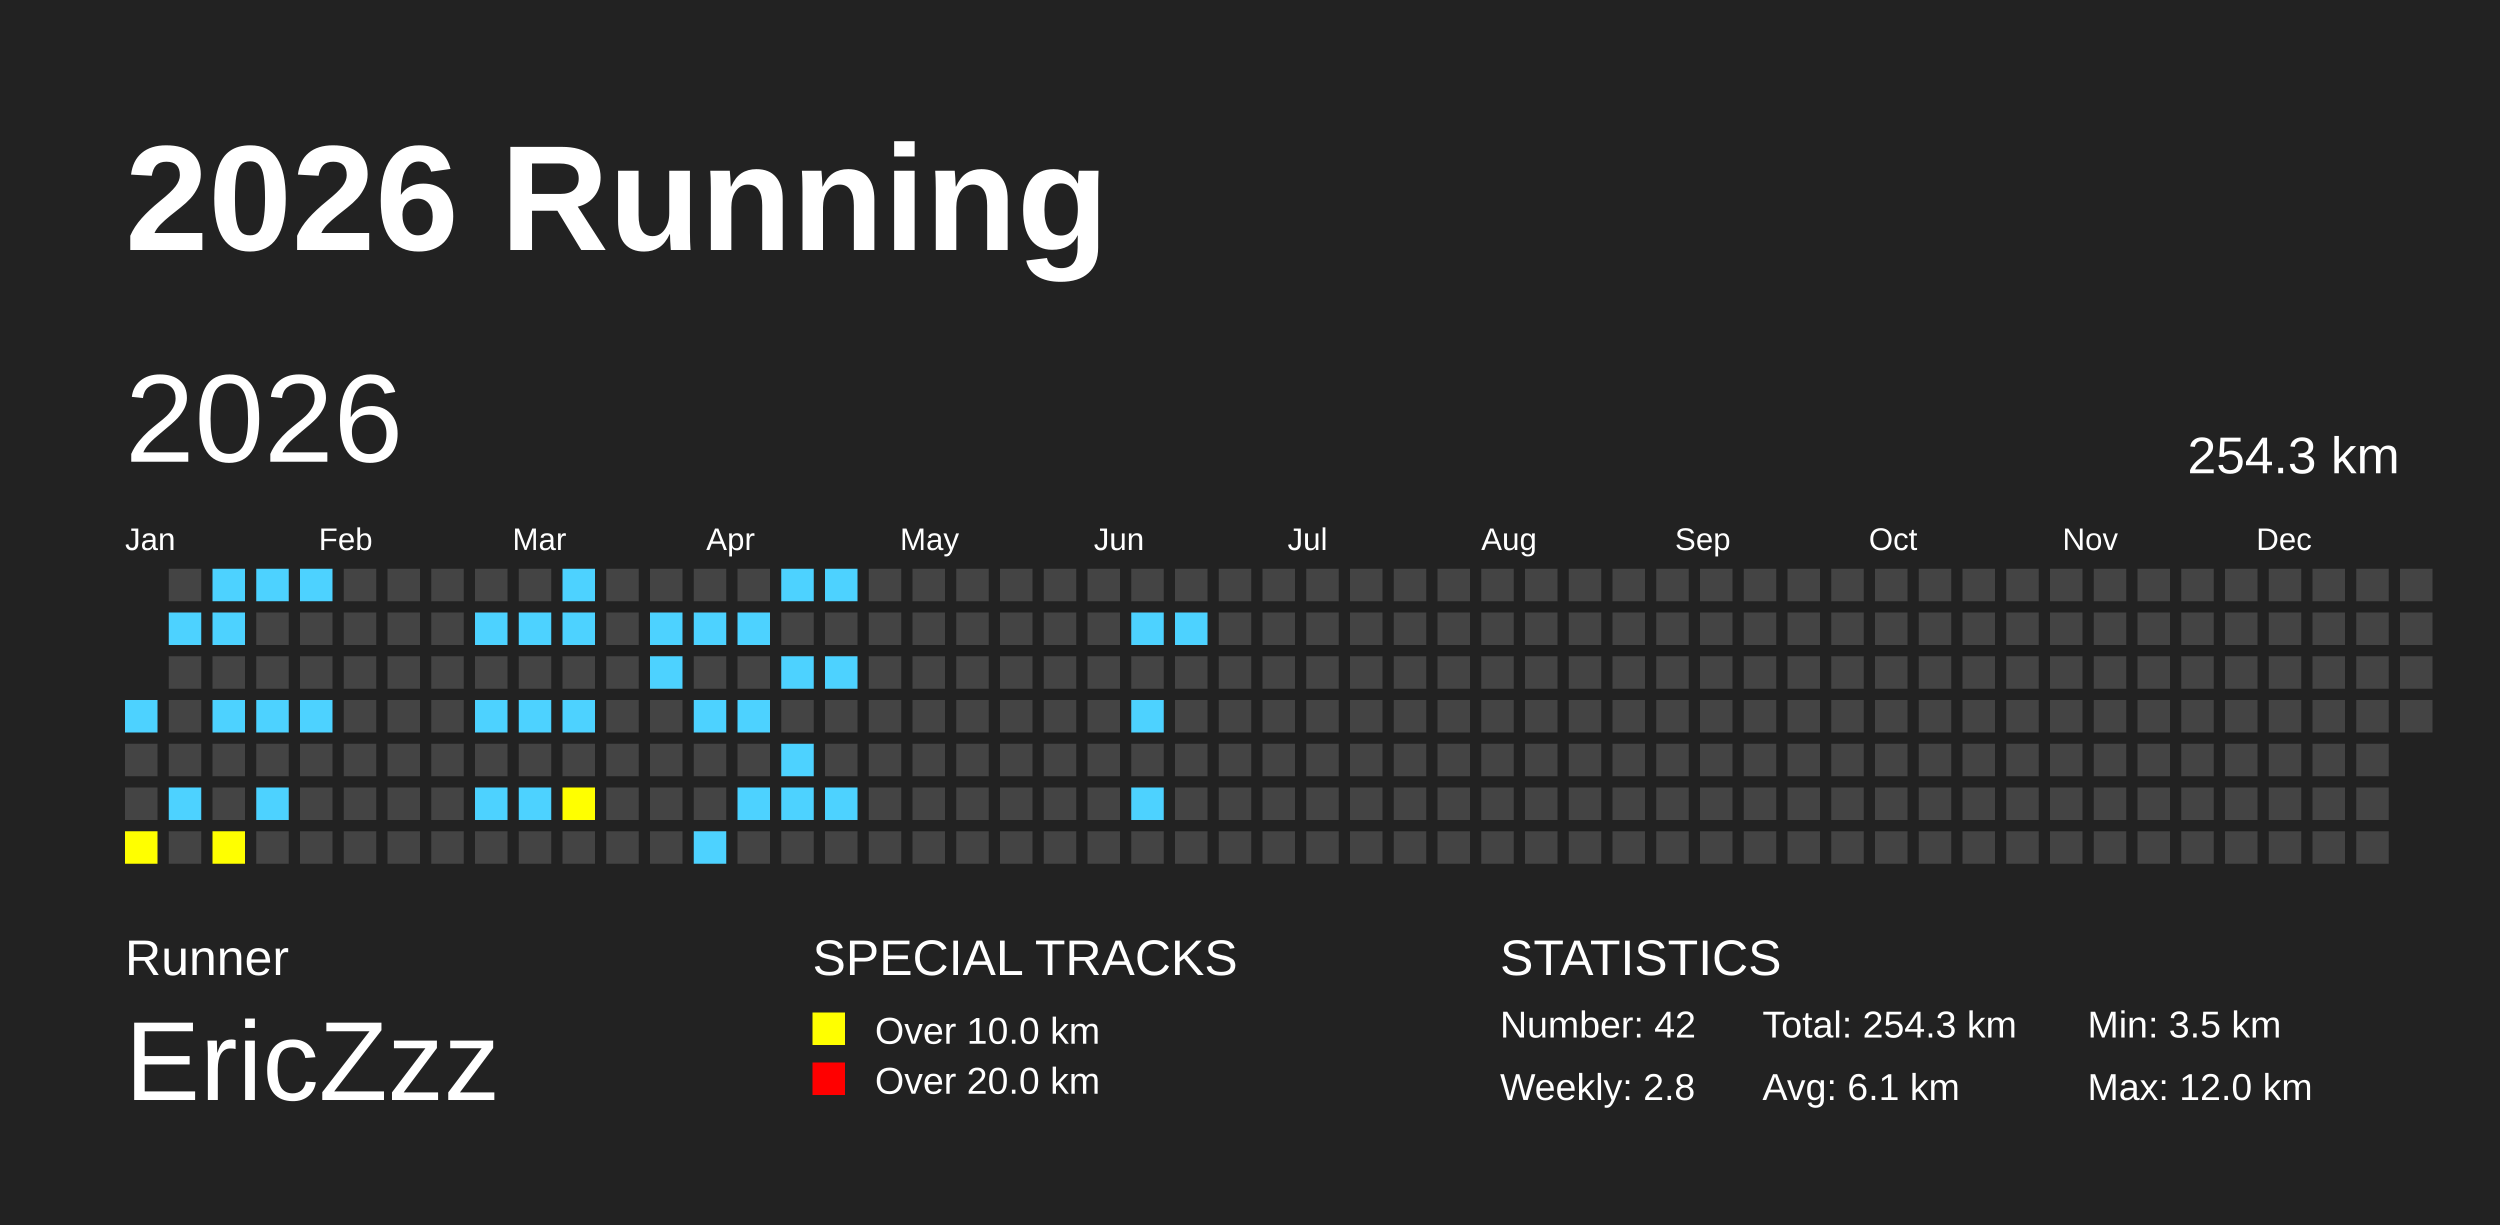
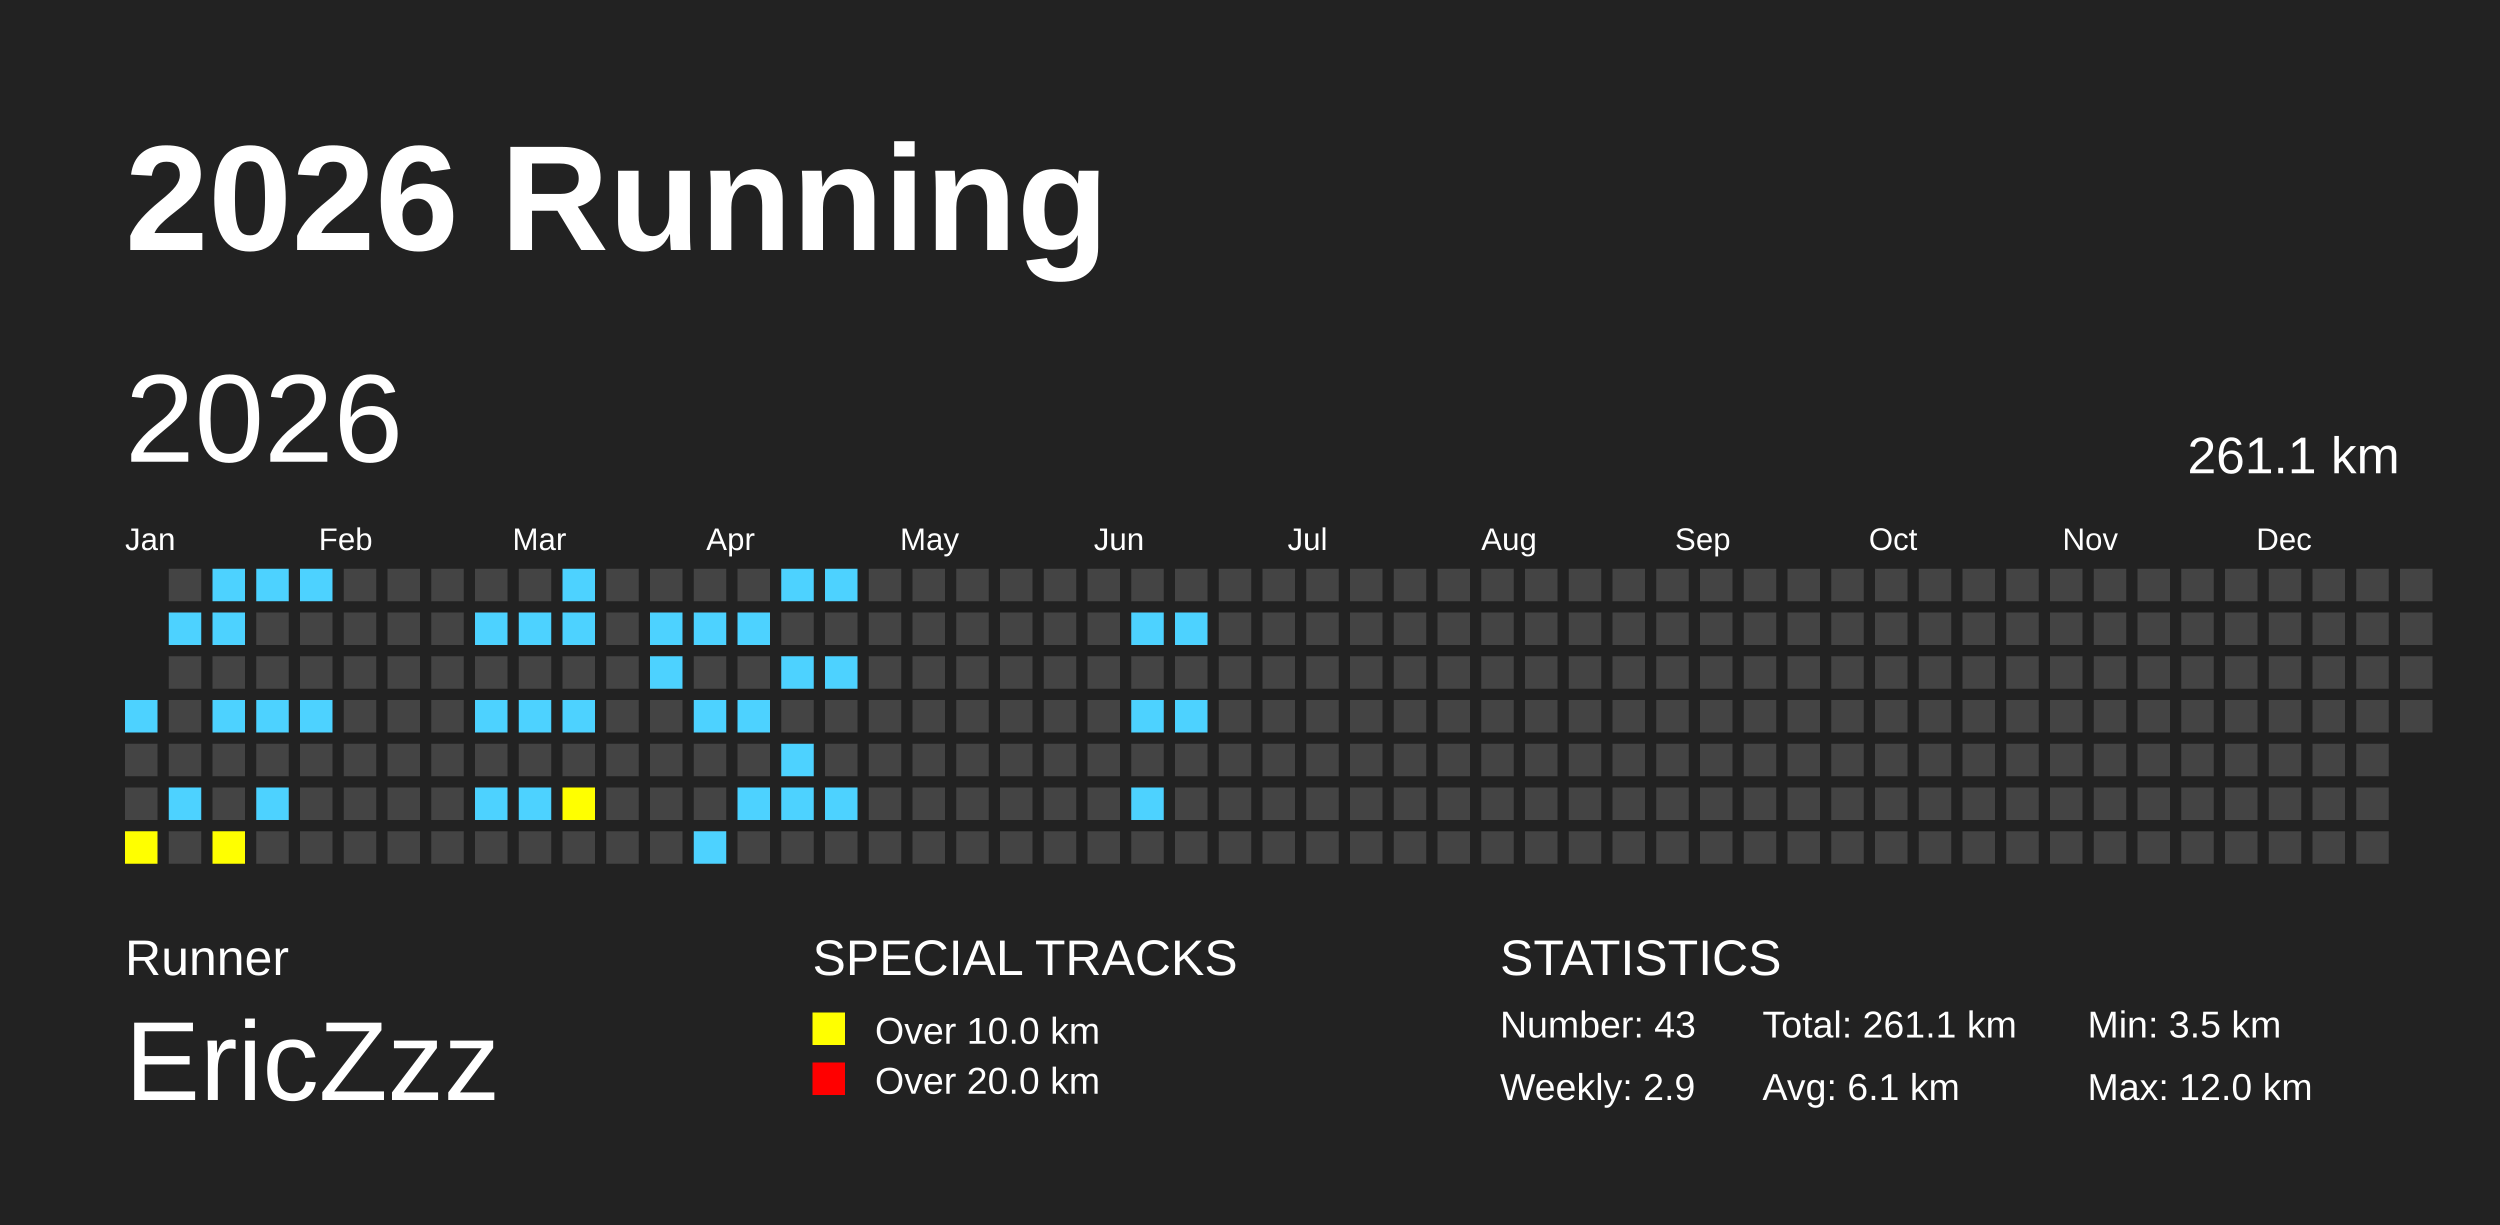
<svg xmlns="http://www.w3.org/2000/svg" baseProfile="full" height="98mm" version="1.1" viewBox="0,0,200,98" width="200mm">
  <defs />
  <rect fill="#222222" height="98" width="200" x="0" y="0" />
  <text fill="#FFFFFF" style="font-size:12px; font-family:Arial; font-weight:bold;" x="10" y="20">2026 Running</text>
  <text fill="#FFFFFF" style="font-size:4px; font-family:Arial" x="10" y="78">Runner</text>
  <text fill="#FFFFFF" style="font-size:9px; font-family:Arial" x="10" y="88">EricZzz</text>
  <text fill="#FFFFFF" style="font-size:4px; font-family:Arial" x="65" y="78">SPECIAL TRACKS</text>
  <rect fill="yellow" height="2.6" width="2.6" x="65" y="81" />
  <text fill="#FFFFFF" style="font-size:3px; font-family:Arial" x="70" y="83.5">Over 10.0 km</text>
  <rect fill="red" height="2.6" width="2.6" x="65" y="85" />
  <text fill="#FFFFFF" style="font-size:3px; font-family:Arial" x="70" y="87.5">Over 20.0 km</text>
  <text fill="#FFFFFF" style="font-size:4px; font-family:Arial" x="120" y="78">STATISTICS</text>
-   <text fill="#FFFFFF" style="font-size:3px; font-family:Arial" x="120" y="83">Number: 42</text>
-   <text fill="#FFFFFF" style="font-size:3px; font-family:Arial" x="120" y="88">Weekly: 2.8</text>
-   <text fill="#FFFFFF" style="font-size:3px; font-family:Arial" x="141" y="83">Total: 254.3 km</text>
+   <text fill="#FFFFFF" style="font-size:3px; font-family:Arial" x="120" y="83">Number: 43</text>
+   <text fill="#FFFFFF" style="font-size:3px; font-family:Arial" x="120" y="88">Weekly: 2.9</text>
+   <text fill="#FFFFFF" style="font-size:3px; font-family:Arial" x="141" y="83">Total: 261.1 km</text>
  <text fill="#FFFFFF" style="font-size:3px; font-family:Arial" x="141" y="88">Avg: 6.1 km</text>
  <text fill="#FFFFFF" style="font-size:3px; font-family:Arial" x="167" y="83">Min: 3.5 km</text>
  <text fill="#FFFFFF" style="font-size:3px; font-family:Arial" x="167" y="88">Max: 12.0 km</text>
  <text dominant-baseline="hanging" fill="#FFFFFF" style="font-size:10.0px; font-family:Arial;" x="10" y="30">2026</text>
-   <text dominant-baseline="hanging" fill="#FFFFFF" style="font-size:4.125px; font-family:Arial;" x="175" y="35">254.3 km</text>
+   <text dominant-baseline="hanging" fill="#FFFFFF" style="font-size:4.125px; font-family:Arial;" x="175" y="35">261.1 km</text>
  <text fill="#FFFFFF" style="font-size:2.5px; font-family:Arial" x="10.0" y="44">Jan</text>
  <text fill="#FFFFFF" style="font-size:2.5px; font-family:Arial" x="25.5" y="44">Feb</text>
  <text fill="#FFFFFF" style="font-size:2.5px; font-family:Arial" x="41.0" y="44">Mar</text>
  <text fill="#FFFFFF" style="font-size:2.5px; font-family:Arial" x="56.5" y="44">Apr</text>
  <text fill="#FFFFFF" style="font-size:2.5px; font-family:Arial" x="72.0" y="44">May</text>
  <text fill="#FFFFFF" style="font-size:2.5px; font-family:Arial" x="87.5" y="44">Jun</text>
  <text fill="#FFFFFF" style="font-size:2.5px; font-family:Arial" x="103.0" y="44">Jul</text>
  <text fill="#FFFFFF" style="font-size:2.5px; font-family:Arial" x="118.5" y="44">Aug</text>
  <text fill="#FFFFFF" style="font-size:2.5px; font-family:Arial" x="134.0" y="44">Sep</text>
  <text fill="#FFFFFF" style="font-size:2.5px; font-family:Arial" x="149.5" y="44">Oct</text>
  <text fill="#FFFFFF" style="font-size:2.5px; font-family:Arial" x="165.0" y="44">Nov</text>
  <text fill="#FFFFFF" style="font-size:2.5px; font-family:Arial" x="180.5" y="44">Dec</text>
  <rect fill="#4DD2FF" height="2.6" width="2.6" x="10.0" y="56.0" />
  <rect fill="#444444" height="2.6" width="2.6" x="10.0" y="59.5" />
  <rect fill="#444444" height="2.6" width="2.6" x="10.0" y="63.0" />
  <rect fill="yellow" height="2.6" width="2.6" x="10.0" y="66.5" />
  <rect fill="#444444" height="2.6" width="2.6" x="13.5" y="45.5" />
  <rect fill="#4DD2FF" height="2.6" width="2.6" x="13.5" y="49.0" />
  <rect fill="#444444" height="2.6" width="2.6" x="13.5" y="52.5" />
  <rect fill="#444444" height="2.6" width="2.6" x="13.5" y="56.0" />
  <rect fill="#444444" height="2.6" width="2.6" x="13.5" y="59.5" />
  <rect fill="#4DD2FF" height="2.6" width="2.6" x="13.5" y="63.0" />
  <rect fill="#444444" height="2.6" width="2.6" x="13.5" y="66.5" />
  <rect fill="#4DD2FF" height="2.6" width="2.6" x="17.0" y="45.5" />
  <rect fill="#4DD2FF" height="2.6" width="2.6" x="17.0" y="49.0" />
  <rect fill="#444444" height="2.6" width="2.6" x="17.0" y="52.5" />
  <rect fill="#4DD2FF" height="2.6" width="2.6" x="17.0" y="56.0" />
  <rect fill="#444444" height="2.6" width="2.6" x="17.0" y="59.5" />
  <rect fill="#444444" height="2.6" width="2.6" x="17.0" y="63.0" />
  <rect fill="yellow" height="2.6" width="2.6" x="17.0" y="66.5" />
  <rect fill="#4DD2FF" height="2.6" width="2.6" x="20.5" y="45.5" />
  <rect fill="#444444" height="2.6" width="2.6" x="20.5" y="49.0" />
  <rect fill="#444444" height="2.6" width="2.6" x="20.5" y="52.5" />
  <rect fill="#4DD2FF" height="2.6" width="2.6" x="20.5" y="56.0" />
  <rect fill="#444444" height="2.6" width="2.6" x="20.5" y="59.5" />
  <rect fill="#4DD2FF" height="2.6" width="2.6" x="20.5" y="63.0" />
  <rect fill="#444444" height="2.6" width="2.6" x="20.5" y="66.5" />
  <rect fill="#4DD2FF" height="2.6" width="2.6" x="24.0" y="45.5" />
  <rect fill="#444444" height="2.6" width="2.6" x="24.0" y="49.0" />
  <rect fill="#444444" height="2.6" width="2.6" x="24.0" y="52.5" />
  <rect fill="#4DD2FF" height="2.6" width="2.6" x="24.0" y="56.0" />
  <rect fill="#444444" height="2.6" width="2.6" x="24.0" y="59.5" />
  <rect fill="#444444" height="2.6" width="2.6" x="24.0" y="63.0" />
  <rect fill="#444444" height="2.6" width="2.6" x="24.0" y="66.5" />
  <rect fill="#444444" height="2.6" width="2.6" x="27.5" y="45.5" />
  <rect fill="#444444" height="2.6" width="2.6" x="27.5" y="49.0" />
  <rect fill="#444444" height="2.6" width="2.6" x="27.5" y="52.5" />
  <rect fill="#444444" height="2.6" width="2.6" x="27.5" y="56.0" />
  <rect fill="#444444" height="2.6" width="2.6" x="27.5" y="59.5" />
  <rect fill="#444444" height="2.6" width="2.6" x="27.5" y="63.0" />
  <rect fill="#444444" height="2.6" width="2.6" x="27.5" y="66.5" />
  <rect fill="#444444" height="2.6" width="2.6" x="31.0" y="45.5" />
  <rect fill="#444444" height="2.6" width="2.6" x="31.0" y="49.0" />
  <rect fill="#444444" height="2.6" width="2.6" x="31.0" y="52.5" />
  <rect fill="#444444" height="2.6" width="2.6" x="31.0" y="56.0" />
  <rect fill="#444444" height="2.6" width="2.6" x="31.0" y="59.5" />
  <rect fill="#444444" height="2.6" width="2.6" x="31.0" y="63.0" />
  <rect fill="#444444" height="2.6" width="2.6" x="31.0" y="66.5" />
  <rect fill="#444444" height="2.6" width="2.6" x="34.5" y="45.5" />
  <rect fill="#444444" height="2.6" width="2.6" x="34.5" y="49.0" />
  <rect fill="#444444" height="2.6" width="2.6" x="34.5" y="52.5" />
  <rect fill="#444444" height="2.6" width="2.6" x="34.5" y="56.0" />
  <rect fill="#444444" height="2.6" width="2.6" x="34.5" y="59.5" />
  <rect fill="#444444" height="2.6" width="2.6" x="34.5" y="63.0" />
  <rect fill="#444444" height="2.6" width="2.6" x="34.5" y="66.5" />
  <rect fill="#444444" height="2.6" width="2.6" x="38.0" y="45.5" />
  <rect fill="#4DD2FF" height="2.6" width="2.6" x="38.0" y="49.0" />
  <rect fill="#444444" height="2.6" width="2.6" x="38.0" y="52.5" />
  <rect fill="#4DD2FF" height="2.6" width="2.6" x="38.0" y="56.0" />
  <rect fill="#444444" height="2.6" width="2.6" x="38.0" y="59.5" />
  <rect fill="#4DD2FF" height="2.6" width="2.6" x="38.0" y="63.0" />
  <rect fill="#444444" height="2.6" width="2.6" x="38.0" y="66.5" />
  <rect fill="#444444" height="2.6" width="2.6" x="41.5" y="45.5" />
  <rect fill="#4DD2FF" height="2.6" width="2.6" x="41.5" y="49.0" />
  <rect fill="#444444" height="2.6" width="2.6" x="41.5" y="52.5" />
  <rect fill="#4DD2FF" height="2.6" width="2.6" x="41.5" y="56.0" />
  <rect fill="#444444" height="2.6" width="2.6" x="41.5" y="59.5" />
  <rect fill="#4DD2FF" height="2.6" width="2.6" x="41.5" y="63.0" />
  <rect fill="#444444" height="2.6" width="2.6" x="41.5" y="66.5" />
  <rect fill="#4DD2FF" height="2.6" width="2.6" x="45.0" y="45.5" />
  <rect fill="#4DD2FF" height="2.6" width="2.6" x="45.0" y="49.0" />
  <rect fill="#444444" height="2.6" width="2.6" x="45.0" y="52.5" />
  <rect fill="#4DD2FF" height="2.6" width="2.6" x="45.0" y="56.0" />
  <rect fill="#444444" height="2.6" width="2.6" x="45.0" y="59.5" />
  <rect fill="yellow" height="2.6" width="2.6" x="45.0" y="63.0" />
  <rect fill="#444444" height="2.6" width="2.6" x="45.0" y="66.5" />
  <rect fill="#444444" height="2.6" width="2.6" x="48.5" y="45.5" />
  <rect fill="#444444" height="2.6" width="2.6" x="48.5" y="49.0" />
  <rect fill="#444444" height="2.6" width="2.6" x="48.5" y="52.5" />
  <rect fill="#444444" height="2.6" width="2.6" x="48.5" y="56.0" />
  <rect fill="#444444" height="2.6" width="2.6" x="48.5" y="59.5" />
  <rect fill="#444444" height="2.6" width="2.6" x="48.5" y="63.0" />
  <rect fill="#444444" height="2.6" width="2.6" x="48.5" y="66.5" />
  <rect fill="#444444" height="2.6" width="2.6" x="52.0" y="45.5" />
  <rect fill="#4DD2FF" height="2.6" width="2.6" x="52.0" y="49.0" />
  <rect fill="#4DD2FF" height="2.6" width="2.6" x="52.0" y="52.5" />
  <rect fill="#444444" height="2.6" width="2.6" x="52.0" y="56.0" />
  <rect fill="#444444" height="2.6" width="2.6" x="52.0" y="59.5" />
  <rect fill="#444444" height="2.6" width="2.6" x="52.0" y="63.0" />
  <rect fill="#444444" height="2.6" width="2.6" x="52.0" y="66.5" />
  <rect fill="#444444" height="2.6" width="2.6" x="55.5" y="45.5" />
  <rect fill="#4DD2FF" height="2.6" width="2.6" x="55.5" y="49.0" />
  <rect fill="#444444" height="2.6" width="2.6" x="55.5" y="52.5" />
  <rect fill="#4DD2FF" height="2.6" width="2.6" x="55.5" y="56.0" />
  <rect fill="#444444" height="2.6" width="2.6" x="55.5" y="59.5" />
  <rect fill="#444444" height="2.6" width="2.6" x="55.5" y="63.0" />
  <rect fill="#4DD2FF" height="2.6" width="2.6" x="55.5" y="66.5" />
  <rect fill="#444444" height="2.6" width="2.6" x="59.0" y="45.5" />
  <rect fill="#4DD2FF" height="2.6" width="2.6" x="59.0" y="49.0" />
  <rect fill="#444444" height="2.6" width="2.6" x="59.0" y="52.5" />
  <rect fill="#4DD2FF" height="2.6" width="2.6" x="59.0" y="56.0" />
  <rect fill="#444444" height="2.6" width="2.6" x="59.0" y="59.5" />
  <rect fill="#4DD2FF" height="2.6" width="2.6" x="59.0" y="63.0" />
  <rect fill="#444444" height="2.6" width="2.6" x="59.0" y="66.5" />
  <rect fill="#4DD2FF" height="2.6" width="2.6" x="62.5" y="45.5" />
  <rect fill="#444444" height="2.6" width="2.6" x="62.5" y="49.0" />
  <rect fill="#4DD2FF" height="2.6" width="2.6" x="62.5" y="52.5" />
  <rect fill="#444444" height="2.6" width="2.6" x="62.5" y="56.0" />
  <rect fill="#4DD2FF" height="2.6" width="2.6" x="62.5" y="59.5" />
  <rect fill="#4DD2FF" height="2.6" width="2.6" x="62.5" y="63.0" />
  <rect fill="#444444" height="2.6" width="2.6" x="62.5" y="66.5" />
  <rect fill="#4DD2FF" height="2.6" width="2.6" x="66.0" y="45.5" />
  <rect fill="#444444" height="2.6" width="2.6" x="66.0" y="49.0" />
  <rect fill="#4DD2FF" height="2.6" width="2.6" x="66.0" y="52.5" />
  <rect fill="#444444" height="2.6" width="2.6" x="66.0" y="56.0" />
  <rect fill="#444444" height="2.6" width="2.6" x="66.0" y="59.5" />
  <rect fill="#4DD2FF" height="2.6" width="2.6" x="66.0" y="63.0" />
  <rect fill="#444444" height="2.6" width="2.6" x="66.0" y="66.5" />
  <rect fill="#444444" height="2.6" width="2.6" x="69.5" y="45.5" />
  <rect fill="#444444" height="2.6" width="2.6" x="69.5" y="49.0" />
  <rect fill="#444444" height="2.6" width="2.6" x="69.5" y="52.5" />
  <rect fill="#444444" height="2.6" width="2.6" x="69.5" y="56.0" />
  <rect fill="#444444" height="2.6" width="2.6" x="69.5" y="59.5" />
  <rect fill="#444444" height="2.6" width="2.6" x="69.5" y="63.0" />
  <rect fill="#444444" height="2.6" width="2.6" x="69.5" y="66.5" />
  <rect fill="#444444" height="2.6" width="2.6" x="73.0" y="45.5" />
  <rect fill="#444444" height="2.6" width="2.6" x="73.0" y="49.0" />
  <rect fill="#444444" height="2.6" width="2.6" x="73.0" y="52.5" />
  <rect fill="#444444" height="2.6" width="2.6" x="73.0" y="56.0" />
  <rect fill="#444444" height="2.6" width="2.6" x="73.0" y="59.5" />
  <rect fill="#444444" height="2.6" width="2.6" x="73.0" y="63.0" />
  <rect fill="#444444" height="2.6" width="2.6" x="73.0" y="66.5" />
  <rect fill="#444444" height="2.6" width="2.6" x="76.5" y="45.5" />
  <rect fill="#444444" height="2.6" width="2.6" x="76.5" y="49.0" />
  <rect fill="#444444" height="2.6" width="2.6" x="76.5" y="52.5" />
  <rect fill="#444444" height="2.6" width="2.6" x="76.5" y="56.0" />
  <rect fill="#444444" height="2.6" width="2.6" x="76.5" y="59.5" />
  <rect fill="#444444" height="2.6" width="2.6" x="76.5" y="63.0" />
  <rect fill="#444444" height="2.6" width="2.6" x="76.5" y="66.5" />
  <rect fill="#444444" height="2.6" width="2.6" x="80.0" y="45.5" />
  <rect fill="#444444" height="2.6" width="2.6" x="80.0" y="49.0" />
  <rect fill="#444444" height="2.6" width="2.6" x="80.0" y="52.5" />
  <rect fill="#444444" height="2.6" width="2.6" x="80.0" y="56.0" />
  <rect fill="#444444" height="2.6" width="2.6" x="80.0" y="59.5" />
  <rect fill="#444444" height="2.6" width="2.6" x="80.0" y="63.0" />
  <rect fill="#444444" height="2.6" width="2.6" x="80.0" y="66.5" />
  <rect fill="#444444" height="2.6" width="2.6" x="83.5" y="45.5" />
  <rect fill="#444444" height="2.6" width="2.6" x="83.5" y="49.0" />
  <rect fill="#444444" height="2.6" width="2.6" x="83.5" y="52.5" />
  <rect fill="#444444" height="2.6" width="2.6" x="83.5" y="56.0" />
  <rect fill="#444444" height="2.6" width="2.6" x="83.5" y="59.5" />
  <rect fill="#444444" height="2.6" width="2.6" x="83.5" y="63.0" />
  <rect fill="#444444" height="2.6" width="2.6" x="83.5" y="66.5" />
  <rect fill="#444444" height="2.6" width="2.6" x="87.0" y="45.5" />
  <rect fill="#444444" height="2.6" width="2.6" x="87.0" y="49.0" />
  <rect fill="#444444" height="2.6" width="2.6" x="87.0" y="52.5" />
  <rect fill="#444444" height="2.6" width="2.6" x="87.0" y="56.0" />
  <rect fill="#444444" height="2.6" width="2.6" x="87.0" y="59.5" />
  <rect fill="#444444" height="2.6" width="2.6" x="87.0" y="63.0" />
  <rect fill="#444444" height="2.6" width="2.6" x="87.0" y="66.5" />
  <rect fill="#444444" height="2.6" width="2.6" x="90.5" y="45.5" />
  <rect fill="#4DD2FF" height="2.6" width="2.6" x="90.5" y="49.0" />
  <rect fill="#444444" height="2.6" width="2.6" x="90.5" y="52.5" />
  <rect fill="#4DD2FF" height="2.6" width="2.6" x="90.5" y="56.0" />
  <rect fill="#444444" height="2.6" width="2.6" x="90.5" y="59.5" />
  <rect fill="#4DD2FF" height="2.6" width="2.6" x="90.5" y="63.0" />
  <rect fill="#444444" height="2.6" width="2.6" x="90.5" y="66.5" />
  <rect fill="#444444" height="2.6" width="2.6" x="94.0" y="45.5" />
  <rect fill="#4DD2FF" height="2.6" width="2.6" x="94.0" y="49.0" />
  <rect fill="#444444" height="2.6" width="2.6" x="94.0" y="52.5" />
-   <rect fill="#444444" height="2.6" width="2.6" x="94.0" y="56.0" />
+   <rect fill="#4DD2FF" height="2.6" width="2.6" x="94.0" y="56.0" />
  <rect fill="#444444" height="2.6" width="2.6" x="94.0" y="59.5" />
  <rect fill="#444444" height="2.6" width="2.6" x="94.0" y="63.0" />
  <rect fill="#444444" height="2.6" width="2.6" x="94.0" y="66.5" />
  <rect fill="#444444" height="2.6" width="2.6" x="97.5" y="45.5" />
  <rect fill="#444444" height="2.6" width="2.6" x="97.5" y="49.0" />
  <rect fill="#444444" height="2.6" width="2.6" x="97.5" y="52.5" />
  <rect fill="#444444" height="2.6" width="2.6" x="97.5" y="56.0" />
  <rect fill="#444444" height="2.6" width="2.6" x="97.5" y="59.5" />
  <rect fill="#444444" height="2.6" width="2.6" x="97.5" y="63.0" />
  <rect fill="#444444" height="2.6" width="2.6" x="97.5" y="66.5" />
  <rect fill="#444444" height="2.6" width="2.6" x="101.0" y="45.5" />
  <rect fill="#444444" height="2.6" width="2.6" x="101.0" y="49.0" />
  <rect fill="#444444" height="2.6" width="2.6" x="101.0" y="52.5" />
  <rect fill="#444444" height="2.6" width="2.6" x="101.0" y="56.0" />
  <rect fill="#444444" height="2.6" width="2.6" x="101.0" y="59.5" />
  <rect fill="#444444" height="2.6" width="2.6" x="101.0" y="63.0" />
  <rect fill="#444444" height="2.6" width="2.6" x="101.0" y="66.5" />
  <rect fill="#444444" height="2.6" width="2.6" x="104.5" y="45.5" />
  <rect fill="#444444" height="2.6" width="2.6" x="104.5" y="49.0" />
  <rect fill="#444444" height="2.6" width="2.6" x="104.5" y="52.5" />
  <rect fill="#444444" height="2.6" width="2.6" x="104.5" y="56.0" />
  <rect fill="#444444" height="2.6" width="2.6" x="104.5" y="59.5" />
  <rect fill="#444444" height="2.6" width="2.6" x="104.5" y="63.0" />
  <rect fill="#444444" height="2.6" width="2.6" x="104.5" y="66.5" />
  <rect fill="#444444" height="2.6" width="2.6" x="108.0" y="45.5" />
  <rect fill="#444444" height="2.6" width="2.6" x="108.0" y="49.0" />
  <rect fill="#444444" height="2.6" width="2.6" x="108.0" y="52.5" />
  <rect fill="#444444" height="2.6" width="2.6" x="108.0" y="56.0" />
  <rect fill="#444444" height="2.6" width="2.6" x="108.0" y="59.5" />
  <rect fill="#444444" height="2.6" width="2.6" x="108.0" y="63.0" />
  <rect fill="#444444" height="2.6" width="2.6" x="108.0" y="66.5" />
  <rect fill="#444444" height="2.6" width="2.6" x="111.5" y="45.5" />
  <rect fill="#444444" height="2.6" width="2.6" x="111.5" y="49.0" />
  <rect fill="#444444" height="2.6" width="2.6" x="111.5" y="52.5" />
  <rect fill="#444444" height="2.6" width="2.6" x="111.5" y="56.0" />
  <rect fill="#444444" height="2.6" width="2.6" x="111.5" y="59.5" />
  <rect fill="#444444" height="2.6" width="2.6" x="111.5" y="63.0" />
  <rect fill="#444444" height="2.6" width="2.6" x="111.5" y="66.5" />
  <rect fill="#444444" height="2.6" width="2.6" x="115.0" y="45.5" />
  <rect fill="#444444" height="2.6" width="2.6" x="115.0" y="49.0" />
  <rect fill="#444444" height="2.6" width="2.6" x="115.0" y="52.5" />
  <rect fill="#444444" height="2.6" width="2.6" x="115.0" y="56.0" />
  <rect fill="#444444" height="2.6" width="2.6" x="115.0" y="59.5" />
  <rect fill="#444444" height="2.6" width="2.6" x="115.0" y="63.0" />
  <rect fill="#444444" height="2.6" width="2.6" x="115.0" y="66.5" />
  <rect fill="#444444" height="2.6" width="2.6" x="118.5" y="45.5" />
  <rect fill="#444444" height="2.6" width="2.6" x="118.5" y="49.0" />
  <rect fill="#444444" height="2.6" width="2.6" x="118.5" y="52.5" />
  <rect fill="#444444" height="2.6" width="2.6" x="118.5" y="56.0" />
  <rect fill="#444444" height="2.6" width="2.6" x="118.5" y="59.5" />
  <rect fill="#444444" height="2.6" width="2.6" x="118.5" y="63.0" />
  <rect fill="#444444" height="2.6" width="2.6" x="118.5" y="66.5" />
  <rect fill="#444444" height="2.6" width="2.6" x="122.0" y="45.5" />
  <rect fill="#444444" height="2.6" width="2.6" x="122.0" y="49.0" />
  <rect fill="#444444" height="2.6" width="2.6" x="122.0" y="52.5" />
  <rect fill="#444444" height="2.6" width="2.6" x="122.0" y="56.0" />
  <rect fill="#444444" height="2.6" width="2.6" x="122.0" y="59.5" />
  <rect fill="#444444" height="2.6" width="2.6" x="122.0" y="63.0" />
  <rect fill="#444444" height="2.6" width="2.6" x="122.0" y="66.5" />
  <rect fill="#444444" height="2.6" width="2.6" x="125.5" y="45.5" />
  <rect fill="#444444" height="2.6" width="2.6" x="125.5" y="49.0" />
  <rect fill="#444444" height="2.6" width="2.6" x="125.5" y="52.5" />
  <rect fill="#444444" height="2.6" width="2.6" x="125.5" y="56.0" />
  <rect fill="#444444" height="2.6" width="2.6" x="125.5" y="59.5" />
  <rect fill="#444444" height="2.6" width="2.6" x="125.5" y="63.0" />
  <rect fill="#444444" height="2.6" width="2.6" x="125.5" y="66.5" />
  <rect fill="#444444" height="2.6" width="2.6" x="129.0" y="45.5" />
  <rect fill="#444444" height="2.6" width="2.6" x="129.0" y="49.0" />
  <rect fill="#444444" height="2.6" width="2.6" x="129.0" y="52.5" />
  <rect fill="#444444" height="2.6" width="2.6" x="129.0" y="56.0" />
  <rect fill="#444444" height="2.6" width="2.6" x="129.0" y="59.5" />
  <rect fill="#444444" height="2.6" width="2.6" x="129.0" y="63.0" />
  <rect fill="#444444" height="2.6" width="2.6" x="129.0" y="66.5" />
  <rect fill="#444444" height="2.6" width="2.6" x="132.5" y="45.5" />
  <rect fill="#444444" height="2.6" width="2.6" x="132.5" y="49.0" />
  <rect fill="#444444" height="2.6" width="2.6" x="132.5" y="52.5" />
  <rect fill="#444444" height="2.6" width="2.6" x="132.5" y="56.0" />
  <rect fill="#444444" height="2.6" width="2.6" x="132.5" y="59.5" />
  <rect fill="#444444" height="2.6" width="2.6" x="132.5" y="63.0" />
  <rect fill="#444444" height="2.6" width="2.6" x="132.5" y="66.5" />
  <rect fill="#444444" height="2.6" width="2.6" x="136.0" y="45.5" />
  <rect fill="#444444" height="2.6" width="2.6" x="136.0" y="49.0" />
  <rect fill="#444444" height="2.6" width="2.6" x="136.0" y="52.5" />
  <rect fill="#444444" height="2.6" width="2.6" x="136.0" y="56.0" />
  <rect fill="#444444" height="2.6" width="2.6" x="136.0" y="59.5" />
  <rect fill="#444444" height="2.6" width="2.6" x="136.0" y="63.0" />
  <rect fill="#444444" height="2.6" width="2.6" x="136.0" y="66.5" />
  <rect fill="#444444" height="2.6" width="2.6" x="139.5" y="45.5" />
  <rect fill="#444444" height="2.6" width="2.6" x="139.5" y="49.0" />
  <rect fill="#444444" height="2.6" width="2.6" x="139.5" y="52.5" />
  <rect fill="#444444" height="2.6" width="2.6" x="139.5" y="56.0" />
  <rect fill="#444444" height="2.6" width="2.6" x="139.5" y="59.5" />
  <rect fill="#444444" height="2.6" width="2.6" x="139.5" y="63.0" />
  <rect fill="#444444" height="2.6" width="2.6" x="139.5" y="66.5" />
  <rect fill="#444444" height="2.6" width="2.6" x="143.0" y="45.5" />
  <rect fill="#444444" height="2.6" width="2.6" x="143.0" y="49.0" />
  <rect fill="#444444" height="2.6" width="2.6" x="143.0" y="52.5" />
  <rect fill="#444444" height="2.6" width="2.6" x="143.0" y="56.0" />
  <rect fill="#444444" height="2.6" width="2.6" x="143.0" y="59.5" />
  <rect fill="#444444" height="2.6" width="2.6" x="143.0" y="63.0" />
  <rect fill="#444444" height="2.6" width="2.6" x="143.0" y="66.5" />
  <rect fill="#444444" height="2.6" width="2.6" x="146.5" y="45.5" />
  <rect fill="#444444" height="2.6" width="2.6" x="146.5" y="49.0" />
  <rect fill="#444444" height="2.6" width="2.6" x="146.5" y="52.5" />
  <rect fill="#444444" height="2.6" width="2.6" x="146.5" y="56.0" />
  <rect fill="#444444" height="2.6" width="2.6" x="146.5" y="59.5" />
  <rect fill="#444444" height="2.6" width="2.6" x="146.5" y="63.0" />
  <rect fill="#444444" height="2.6" width="2.6" x="146.5" y="66.5" />
  <rect fill="#444444" height="2.6" width="2.6" x="150.0" y="45.5" />
  <rect fill="#444444" height="2.6" width="2.6" x="150.0" y="49.0" />
  <rect fill="#444444" height="2.6" width="2.6" x="150.0" y="52.5" />
  <rect fill="#444444" height="2.6" width="2.6" x="150.0" y="56.0" />
  <rect fill="#444444" height="2.6" width="2.6" x="150.0" y="59.5" />
  <rect fill="#444444" height="2.6" width="2.6" x="150.0" y="63.0" />
  <rect fill="#444444" height="2.6" width="2.6" x="150.0" y="66.5" />
  <rect fill="#444444" height="2.6" width="2.6" x="153.5" y="45.5" />
  <rect fill="#444444" height="2.6" width="2.6" x="153.5" y="49.0" />
  <rect fill="#444444" height="2.6" width="2.6" x="153.5" y="52.5" />
  <rect fill="#444444" height="2.6" width="2.6" x="153.5" y="56.0" />
  <rect fill="#444444" height="2.6" width="2.6" x="153.5" y="59.5" />
  <rect fill="#444444" height="2.6" width="2.6" x="153.5" y="63.0" />
  <rect fill="#444444" height="2.6" width="2.6" x="153.5" y="66.5" />
  <rect fill="#444444" height="2.6" width="2.6" x="157.0" y="45.5" />
  <rect fill="#444444" height="2.6" width="2.6" x="157.0" y="49.0" />
  <rect fill="#444444" height="2.6" width="2.6" x="157.0" y="52.5" />
  <rect fill="#444444" height="2.6" width="2.6" x="157.0" y="56.0" />
  <rect fill="#444444" height="2.6" width="2.6" x="157.0" y="59.5" />
  <rect fill="#444444" height="2.6" width="2.6" x="157.0" y="63.0" />
  <rect fill="#444444" height="2.6" width="2.6" x="157.0" y="66.5" />
  <rect fill="#444444" height="2.6" width="2.6" x="160.5" y="45.5" />
  <rect fill="#444444" height="2.6" width="2.6" x="160.5" y="49.0" />
  <rect fill="#444444" height="2.6" width="2.6" x="160.5" y="52.5" />
  <rect fill="#444444" height="2.6" width="2.6" x="160.5" y="56.0" />
  <rect fill="#444444" height="2.6" width="2.6" x="160.5" y="59.5" />
  <rect fill="#444444" height="2.6" width="2.6" x="160.5" y="63.0" />
  <rect fill="#444444" height="2.6" width="2.6" x="160.5" y="66.5" />
  <rect fill="#444444" height="2.6" width="2.6" x="164.0" y="45.5" />
  <rect fill="#444444" height="2.6" width="2.6" x="164.0" y="49.0" />
  <rect fill="#444444" height="2.6" width="2.6" x="164.0" y="52.5" />
  <rect fill="#444444" height="2.6" width="2.6" x="164.0" y="56.0" />
  <rect fill="#444444" height="2.6" width="2.6" x="164.0" y="59.5" />
  <rect fill="#444444" height="2.6" width="2.6" x="164.0" y="63.0" />
  <rect fill="#444444" height="2.6" width="2.6" x="164.0" y="66.5" />
  <rect fill="#444444" height="2.6" width="2.6" x="167.5" y="45.5" />
  <rect fill="#444444" height="2.6" width="2.6" x="167.5" y="49.0" />
  <rect fill="#444444" height="2.6" width="2.6" x="167.5" y="52.5" />
  <rect fill="#444444" height="2.6" width="2.6" x="167.5" y="56.0" />
  <rect fill="#444444" height="2.6" width="2.6" x="167.5" y="59.5" />
  <rect fill="#444444" height="2.6" width="2.6" x="167.5" y="63.0" />
  <rect fill="#444444" height="2.6" width="2.6" x="167.5" y="66.5" />
  <rect fill="#444444" height="2.6" width="2.6" x="171.0" y="45.5" />
  <rect fill="#444444" height="2.6" width="2.6" x="171.0" y="49.0" />
  <rect fill="#444444" height="2.6" width="2.6" x="171.0" y="52.5" />
  <rect fill="#444444" height="2.6" width="2.6" x="171.0" y="56.0" />
  <rect fill="#444444" height="2.6" width="2.6" x="171.0" y="59.5" />
  <rect fill="#444444" height="2.6" width="2.6" x="171.0" y="63.0" />
  <rect fill="#444444" height="2.6" width="2.6" x="171.0" y="66.5" />
  <rect fill="#444444" height="2.6" width="2.6" x="174.5" y="45.5" />
  <rect fill="#444444" height="2.6" width="2.6" x="174.5" y="49.0" />
  <rect fill="#444444" height="2.6" width="2.6" x="174.5" y="52.5" />
  <rect fill="#444444" height="2.6" width="2.6" x="174.5" y="56.0" />
  <rect fill="#444444" height="2.6" width="2.6" x="174.5" y="59.5" />
  <rect fill="#444444" height="2.6" width="2.6" x="174.5" y="63.0" />
  <rect fill="#444444" height="2.6" width="2.6" x="174.5" y="66.5" />
  <rect fill="#444444" height="2.6" width="2.6" x="178.0" y="45.5" />
  <rect fill="#444444" height="2.6" width="2.6" x="178.0" y="49.0" />
  <rect fill="#444444" height="2.6" width="2.6" x="178.0" y="52.5" />
  <rect fill="#444444" height="2.6" width="2.6" x="178.0" y="56.0" />
  <rect fill="#444444" height="2.6" width="2.6" x="178.0" y="59.5" />
  <rect fill="#444444" height="2.6" width="2.6" x="178.0" y="63.0" />
  <rect fill="#444444" height="2.6" width="2.6" x="178.0" y="66.5" />
  <rect fill="#444444" height="2.6" width="2.6" x="181.5" y="45.5" />
  <rect fill="#444444" height="2.6" width="2.6" x="181.5" y="49.0" />
  <rect fill="#444444" height="2.6" width="2.6" x="181.5" y="52.5" />
  <rect fill="#444444" height="2.6" width="2.6" x="181.5" y="56.0" />
  <rect fill="#444444" height="2.6" width="2.6" x="181.5" y="59.5" />
  <rect fill="#444444" height="2.6" width="2.6" x="181.5" y="63.0" />
  <rect fill="#444444" height="2.6" width="2.6" x="181.5" y="66.5" />
  <rect fill="#444444" height="2.6" width="2.6" x="185.0" y="45.5" />
  <rect fill="#444444" height="2.6" width="2.6" x="185.0" y="49.0" />
  <rect fill="#444444" height="2.6" width="2.6" x="185.0" y="52.5" />
  <rect fill="#444444" height="2.6" width="2.6" x="185.0" y="56.0" />
  <rect fill="#444444" height="2.6" width="2.6" x="185.0" y="59.5" />
  <rect fill="#444444" height="2.6" width="2.6" x="185.0" y="63.0" />
  <rect fill="#444444" height="2.6" width="2.6" x="185.0" y="66.5" />
  <rect fill="#444444" height="2.6" width="2.6" x="188.5" y="45.5" />
  <rect fill="#444444" height="2.6" width="2.6" x="188.5" y="49.0" />
  <rect fill="#444444" height="2.6" width="2.6" x="188.5" y="52.5" />
  <rect fill="#444444" height="2.6" width="2.6" x="188.5" y="56.0" />
  <rect fill="#444444" height="2.6" width="2.6" x="188.5" y="59.5" />
  <rect fill="#444444" height="2.6" width="2.6" x="188.5" y="63.0" />
  <rect fill="#444444" height="2.6" width="2.6" x="188.5" y="66.5" />
  <rect fill="#444444" height="2.6" width="2.6" x="192.0" y="45.5" />
  <rect fill="#444444" height="2.6" width="2.6" x="192.0" y="49.0" />
  <rect fill="#444444" height="2.6" width="2.6" x="192.0" y="52.5" />
  <rect fill="#444444" height="2.6" width="2.6" x="192.0" y="56.0" />
</svg>
